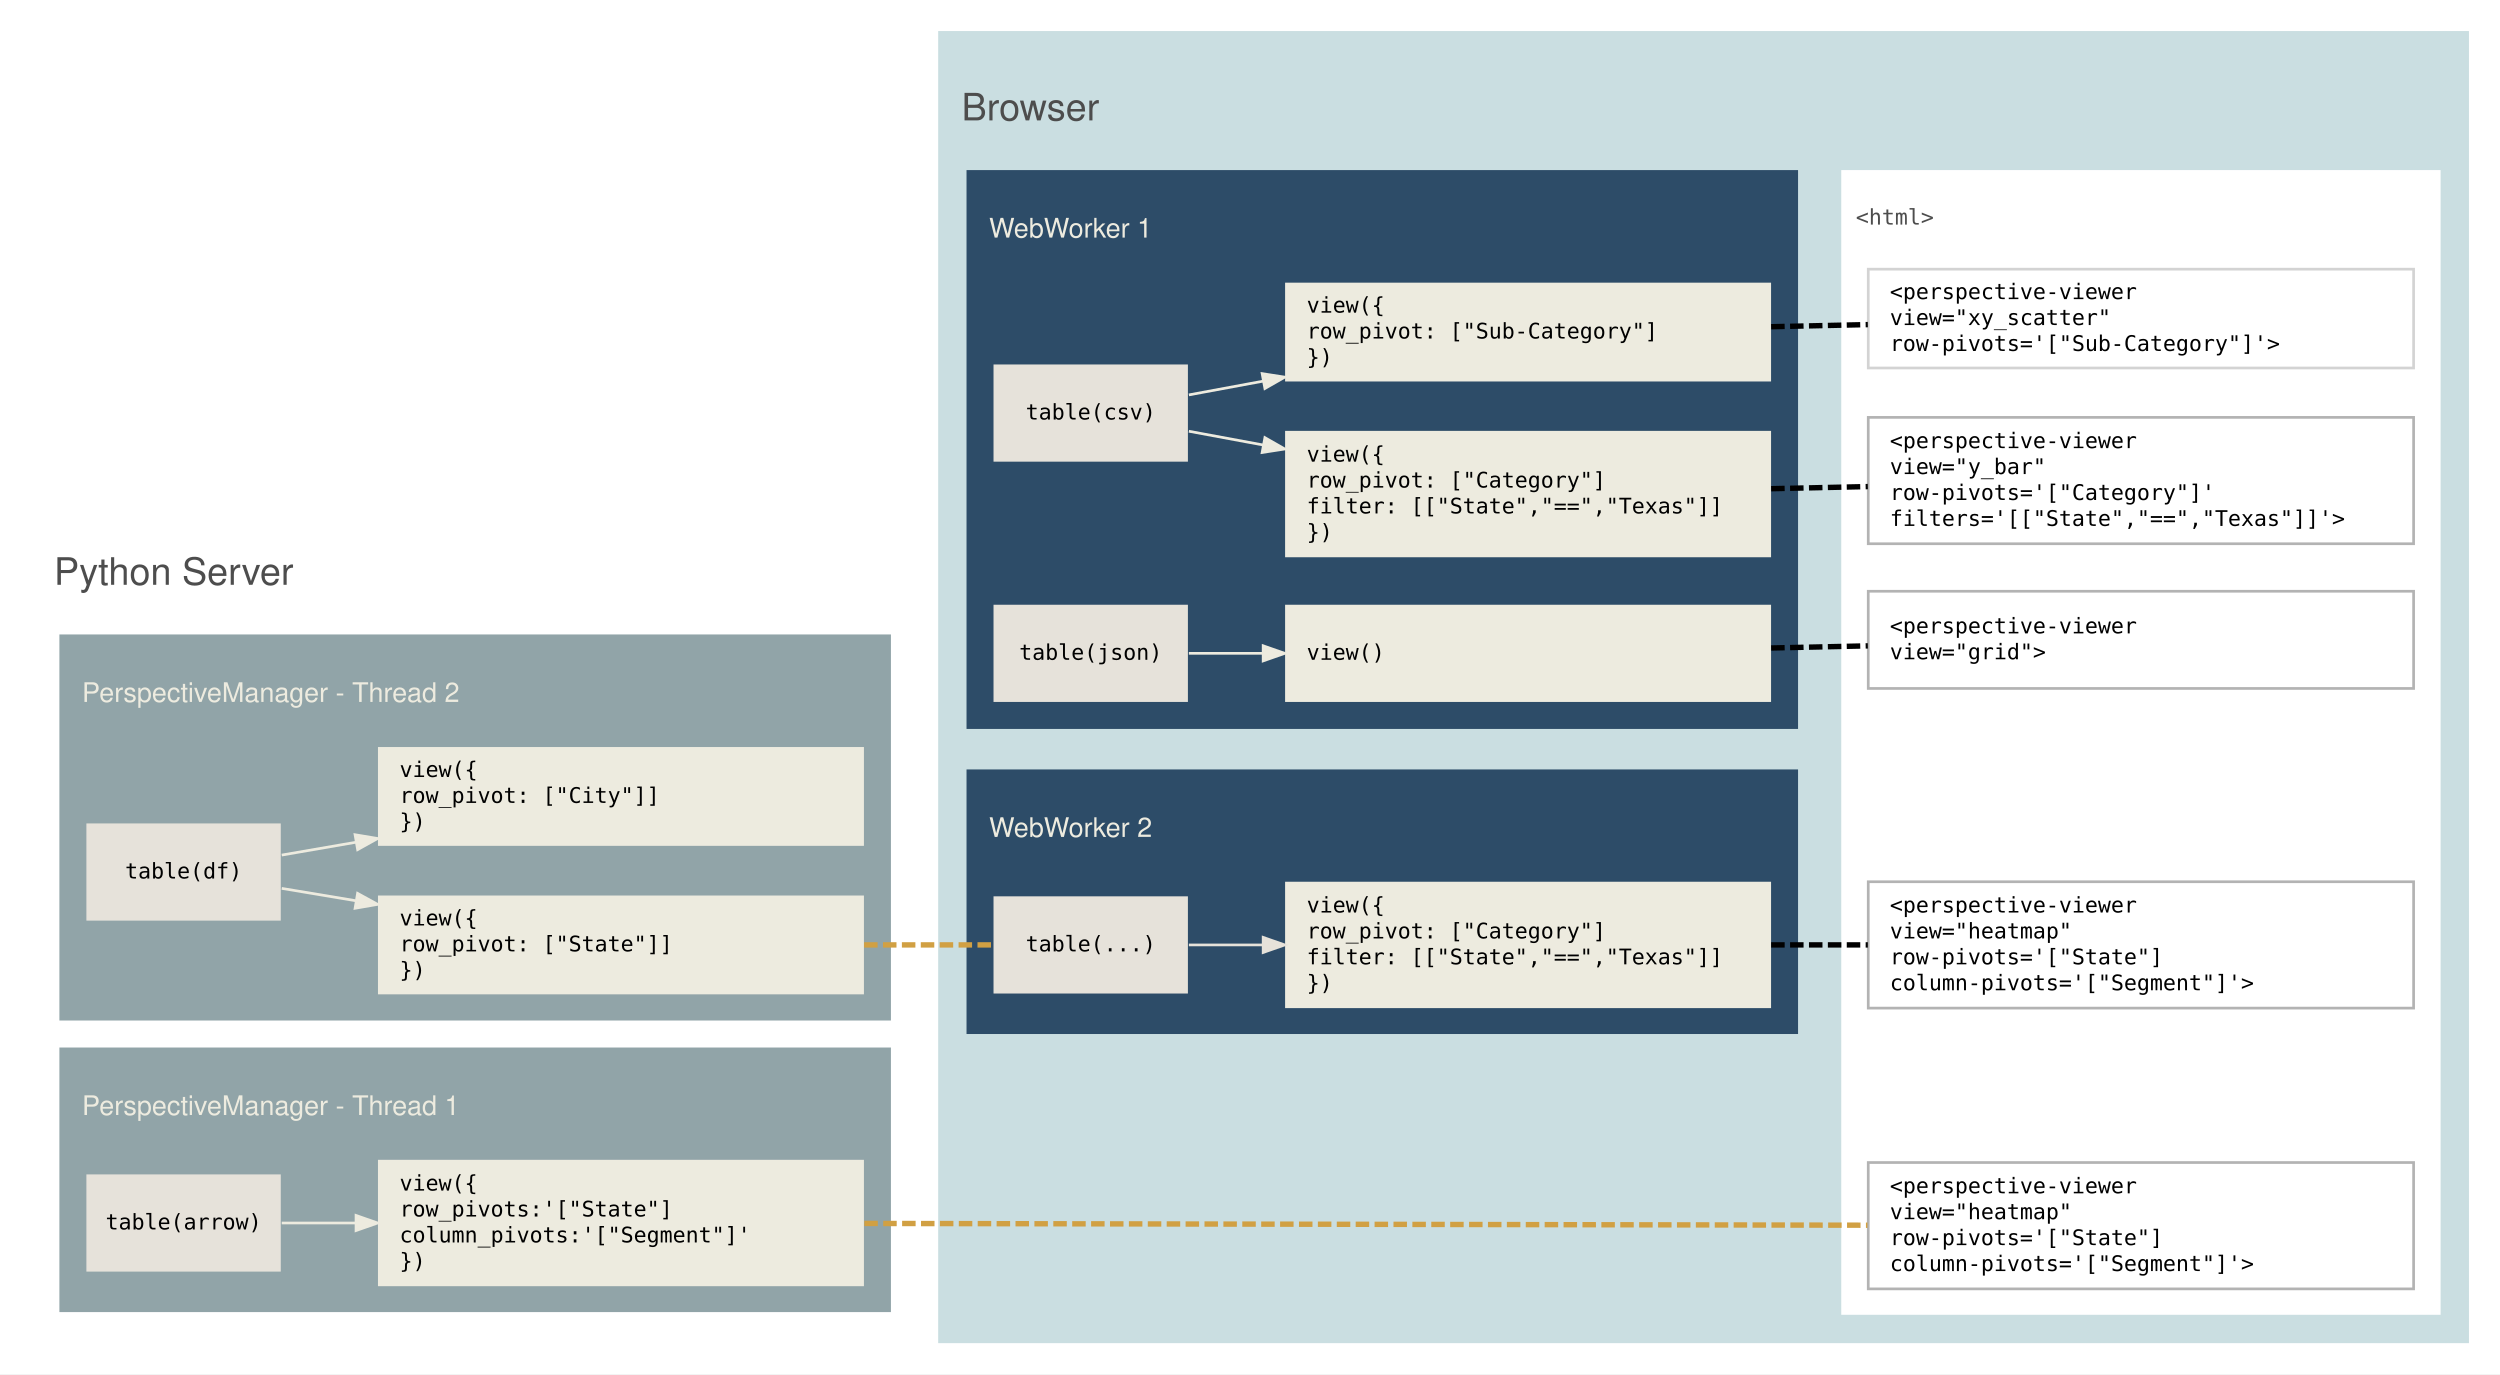
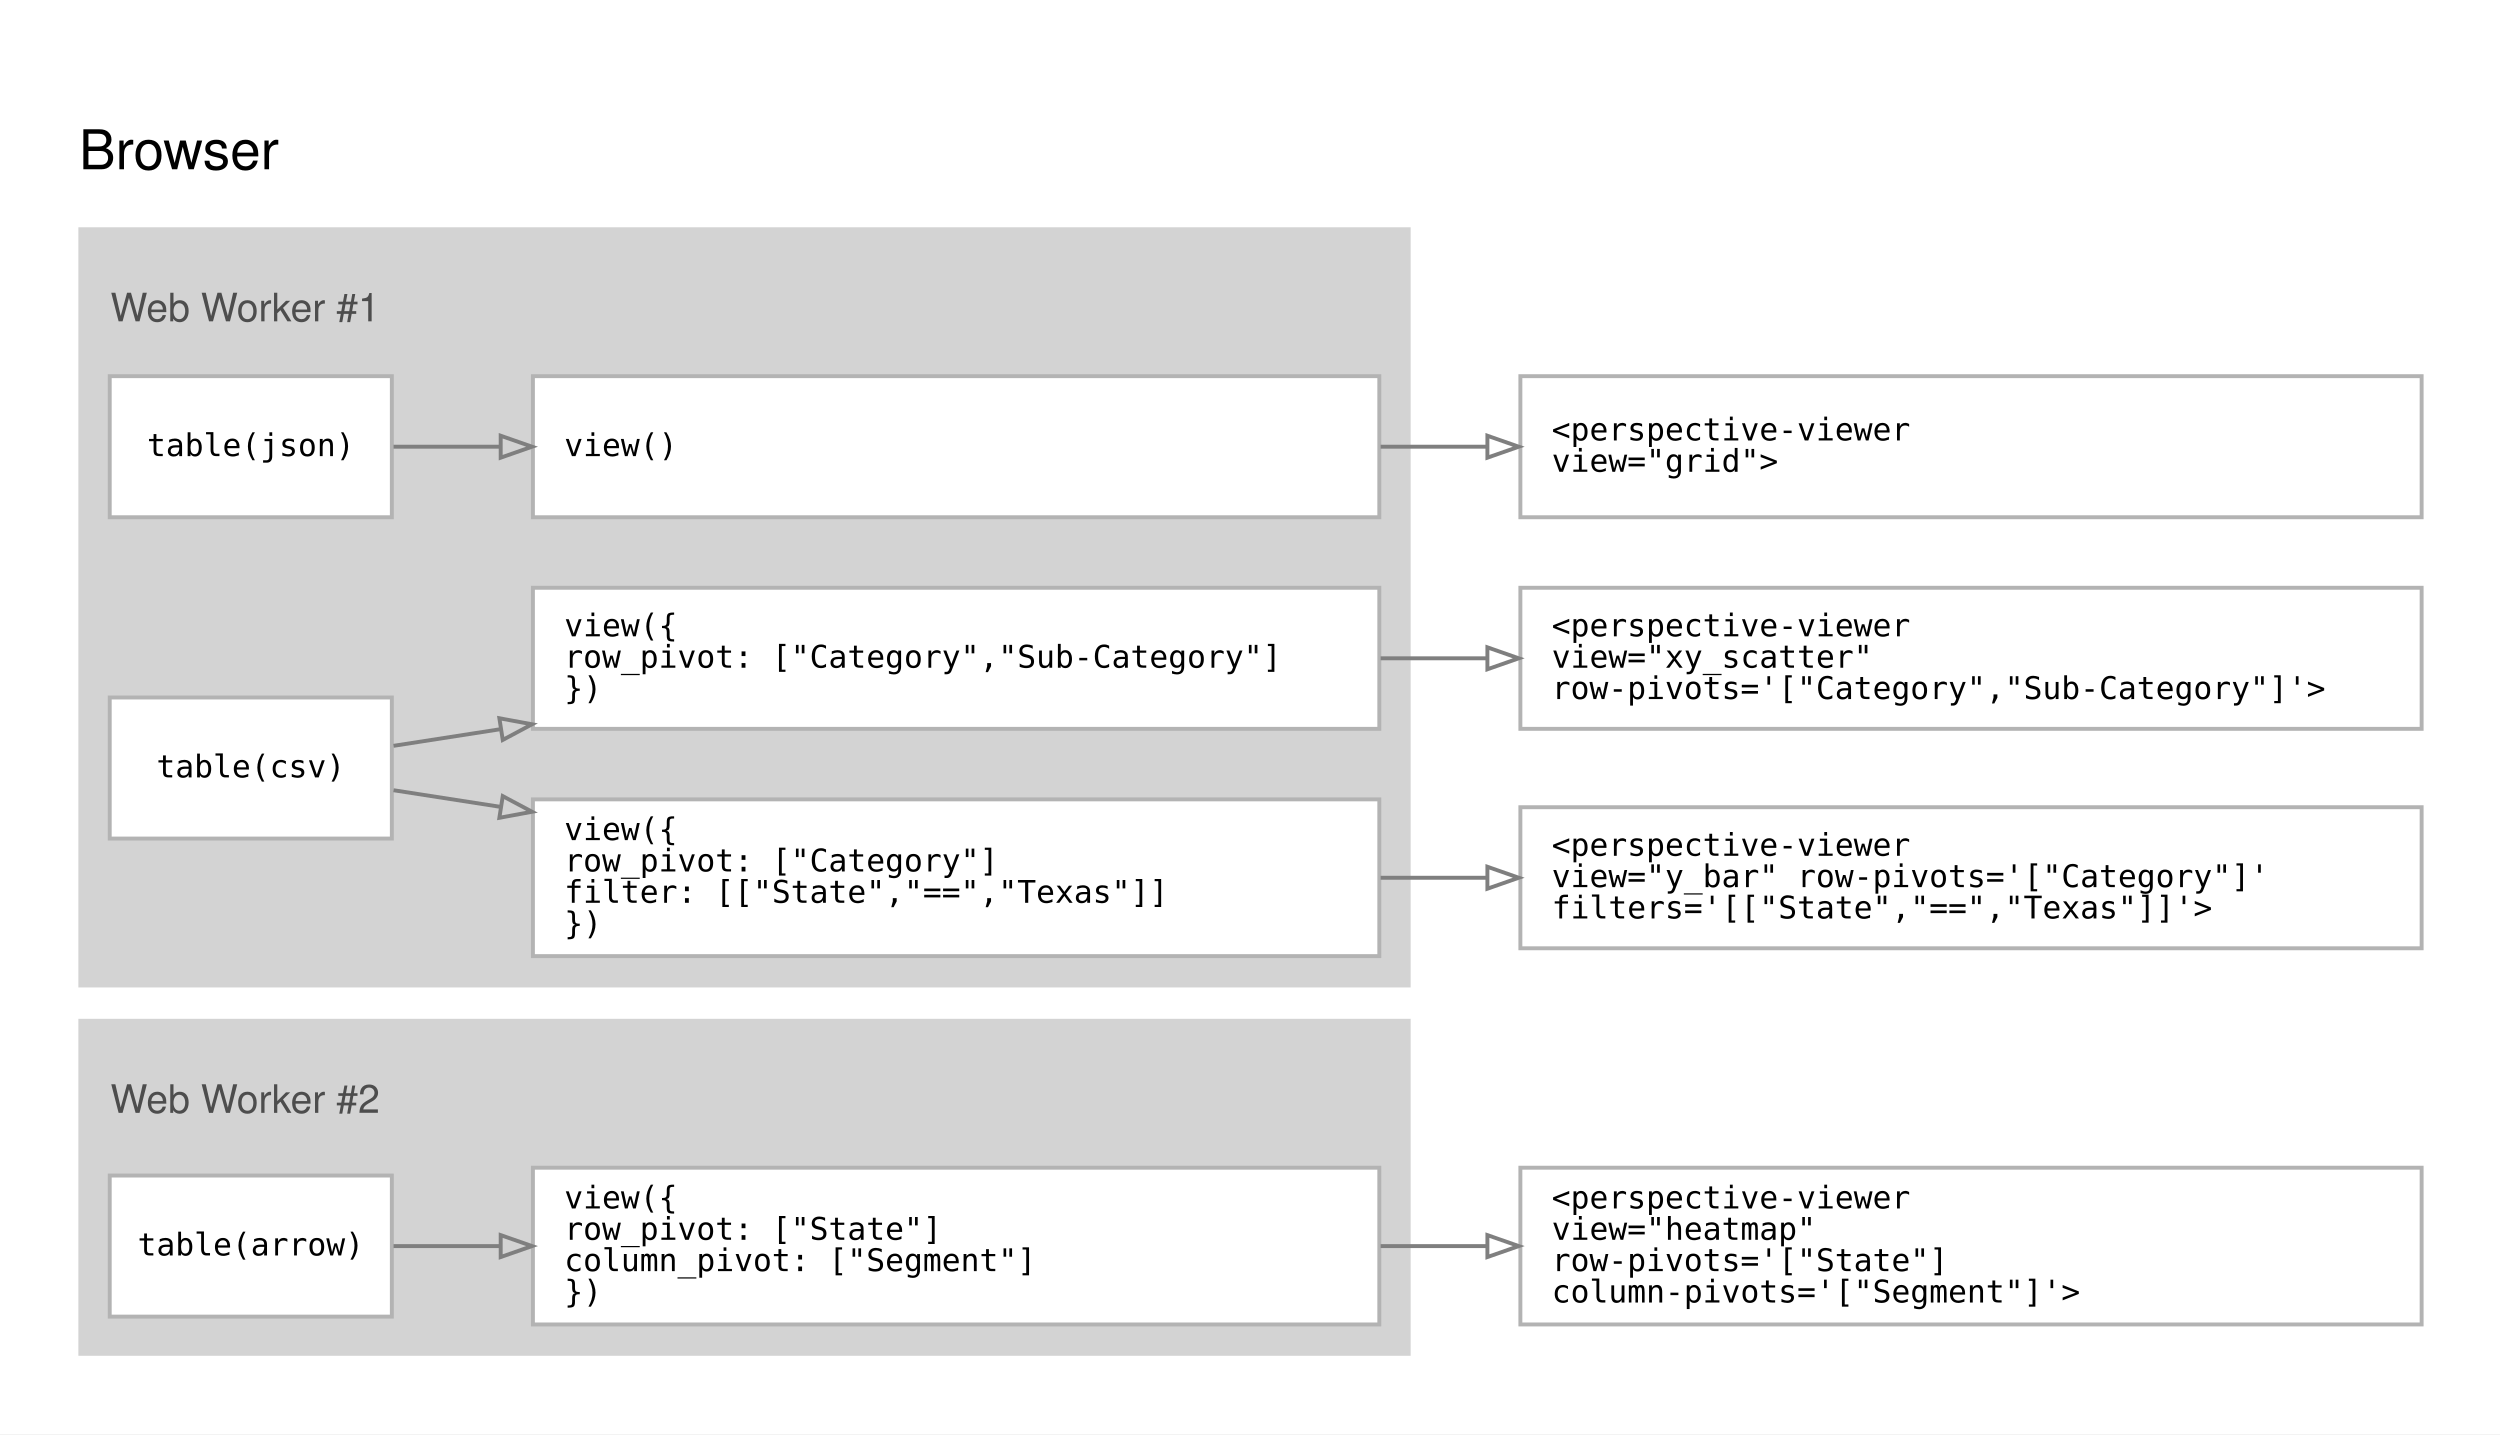
- <svg xmlns="http://www.w3.org/2000/svg" width="926pt" height="509pt" viewBox="0.00 0.00 926.00 509.00">
-   <g id="graph0" class="graph" transform="translate(4,505) scale(1)" data-name="G">
-     <polygon fill="#ffffff" stroke="transparent" points="-4,4 -4,-505 922,-505 922,4 -4,4" style="" />
+ <svg xmlns="http://www.w3.org/2000/svg" width="638pt" height="366pt" viewBox="0.00 0.00 638.00 366.00">
+   <g id="graph0" class="graph" transform="scale(1 1) rotate(0) translate(4 362)">
+     <polygon fill="#ffffff" stroke="transparent" points="-4,4 -4,-362 634,-362 634,4 -4,4" />
    <g id="clust1" class="cluster">
-       <polygon fill="none" stroke="transparent" points="8,-9 8,-321 336,-321 336,-9 8,-9" style="" />
-       <text text-anchor="middle" x="60.344" y="-288.4" font-family="Helvetica,sans-Serif" font-size="14.00" fill="#4d4d4d" style="">Python Server</text>
+       <polygon fill="none" stroke="transparent" points="8,-8 8,-350 622,-350 622,-8 8,-8" />
+       <text text-anchor="middle" x="41.672" y="-318.8" font-family="Helvetica,sans-Serif" font-size="14.00" fill="#000000">Browser</text>
    </g>
    <g id="clust2" class="cluster">
-       <polygon fill="#91a4a8" stroke="transparent" points="18,-127 18,-270 326,-270 326,-127 18,-127" style="" />
-       <text text-anchor="middle" x="96.292" y="-245" font-family="Helvetica,sans-Serif" font-size="10.00" fill="#edebdf" style="">PerspectiveManager - Thread 2</text>
-     </g>
-     <g id="clust3" class="cluster">
-       <polygon fill="#91a4a8" stroke="transparent" points="18,-19 18,-117 326,-117 326,-19 18,-19" style="" />
-       <text text-anchor="middle" x="96.292" y="-92" font-family="Helvetica,sans-Serif" font-size="10.00" fill="#edebdf" style="">PerspectiveManager - Thread 1</text>
+       <polygon fill="#d3d3d3" stroke="transparent" points="16,-110 16,-304 356,-304 356,-110 16,-110" />
+       <text text-anchor="middle" x="58.556" y="-280" font-family="Helvetica,sans-Serif" font-size="10.00" fill="#4d4d4d">Web Worker #1</text>
    </g>
    <g id="clust4" class="cluster">
-       <polygon fill="#cadee1" stroke="#cadee1" points="344,-8 344,-493 910,-493 910,-8 344,-8" style="" />
-       <text text-anchor="middle" x="377.665" y="-460.4" font-family="Helvetica,sans-Serif" font-size="14.00" fill="#4d4d4d" style="">Browser</text>
+       <polygon fill="#d3d3d3" stroke="transparent" points="16,-16 16,-102 356,-102 356,-16 16,-16" />
+       <text text-anchor="middle" x="58.556" y="-78" font-family="Helvetica,sans-Serif" font-size="10.00" fill="#4d4d4d">Web Worker #2</text>
    </g>
-     <g id="clust5" class="cluster">
-       <polygon fill="#2d4c68" stroke="transparent" points="354,-235 354,-442 662,-442 662,-235 354,-235" style="" />
-       <text text-anchor="middle" x="392.555" y="-417" font-family="Helvetica,sans-Serif" font-size="10.00" fill="#edebdf" style="">WebWorker 1</text>
+     <g id="node1" class="node">
+       <polygon fill="#ffffff" stroke="#b3b3b3" points="96,-184 24,-184 24,-148 96,-148 96,-184" />
+       <text text-anchor="middle" x="60" y="-163.6" font-family="monospace" font-size="8.00" fill="#000000">table(csv)</text>
    </g>
-     <g id="clust7" class="cluster">
-       <polygon fill="#2d4c68" stroke="transparent" points="354,-122 354,-220 662,-220 662,-122 354,-122" style="" />
-       <text text-anchor="middle" x="392.555" y="-195" font-family="Helvetica,sans-Serif" font-size="10.00" fill="#edebdf" style="">WebWorker 2</text>
+     <g id="node3" class="node">
+       <polygon fill="#ffffff" stroke="#b3b3b3" points="348,-158 132,-158 132,-118 348,-118 348,-158" />
+       <text text-anchor="start" x="140" y="-147.6" font-family="monospace" font-size="8.00" fill="#000000">view({</text>
+       <text text-anchor="start" x="140" y="-139.6" font-family="monospace" font-size="8.00" fill="#000000">    row_pivot: ["Category"]</text>
+       <text text-anchor="start" x="140" y="-131.6" font-family="monospace" font-size="8.00" fill="#000000">    filter: [["State","==","Texas"]]</text>
+       <text text-anchor="start" x="140" y="-123.6" font-family="monospace" font-size="8.00" fill="#000000">})</text>
    </g>
-     <g id="clust9" class="cluster">
-       <polygon fill="#ffffff" stroke="transparent" points="678,-18 678,-442 900,-442 900,-18 678,-18" style="" />
-       <text text-anchor="middle" x="697.846" y="-421.8" font-family="monospace" font-size="8.00" fill="#4d4d4d" style="">&lt;html&gt;</text>
+     <g id="edge1" class="edge">
+       <path fill="none" stroke="#7f7f7f" d="M96.426,-160.334C104.775,-159.035 114.091,-157.586 123.857,-156.067" />
+       <polygon fill="none" stroke="#7f7f7f" points="124.301,-158.831 131.775,-154.835 123.44,-153.298 124.301,-158.831" />
    </g>
-     <g id="node1" class="node" data-name="table_thread_2">
-       <polygon fill="#e6e2da" stroke="transparent" points="100,-200 28,-200 28,-164 100,-164 100,-200" style="" />
-       <text text-anchor="middle" x="64" y="-179.6" font-family="monospace" font-size="8.00" fill="#000000" style="">table(df)</text>
+     <g id="node4" class="node">
+       <polygon fill="#ffffff" stroke="#b3b3b3" points="348,-212 132,-212 132,-176 348,-176 348,-212" />
+       <text text-anchor="start" x="140" y="-199.6" font-family="monospace" font-size="8.00" fill="#000000">view({</text>
+       <text text-anchor="start" x="140" y="-191.6" font-family="monospace" font-size="8.00" fill="#000000">    row_pivot: ["Category","Sub-Category"]</text>
+       <text text-anchor="start" x="140" y="-183.6" font-family="monospace" font-size="8.00" fill="#000000">})</text>
    </g>
-     <g id="node2" class="node" data-name="view_thread_2">
-       <polygon fill="#edebdf" stroke="transparent" points="316,-173.3 136,-173.3 136,-136.7 316,-136.7 316,-173.3" style="" />
-       <text text-anchor="start" x="144" y="-162.2" font-family="monospace" font-size="8.00" fill="#000000" style="">view({</text>
-       <text text-anchor="start" x="144" y="-152.6" font-family="monospace" font-size="8.00" fill="#000000" style="">    row_pivot: ["State"]]</text>
-       <text text-anchor="start" x="144" y="-143" font-family="monospace" font-size="8.00" fill="#000000" style="">})</text>
+     <g id="edge2" class="edge">
+       <path fill="none" stroke="#7f7f7f" d="M96.426,-171.666C104.775,-172.965 114.091,-174.414 123.857,-175.933" />
+       <polygon fill="none" stroke="#7f7f7f" points="123.44,-178.702 131.775,-177.165 124.301,-173.169 123.44,-178.702" />
    </g>
-     <g id="edge2" class="edge" data-name="table_thread_2-&gt;view_thread_2">
-       <path fill="none" stroke="#edebdf" d="M100.356,-175.941C108.737,-174.544 118.046,-172.992 127.698,-171.384" style="" />
-       <polygon fill="#edebdf" stroke="#edebdf" points="128.444,-174.098 135.875,-170.021 127.523,-168.574 128.444,-174.098" style="" />
+     <g id="node2" class="node">
+       <polygon fill="#ffffff" stroke="#b3b3b3" points="96,-266 24,-266 24,-230 96,-230 96,-266" />
+       <text text-anchor="middle" x="60" y="-245.6" font-family="monospace" font-size="8.00" fill="#000000">table(json)</text>
    </g>
-     <g id="node3" class="node" data-name="view_thread_2_2">
-       <polygon fill="#edebdf" stroke="transparent" points="316,-228.3 136,-228.3 136,-191.7 316,-191.7 316,-228.3" style="" />
-       <text text-anchor="start" x="144" y="-217.2" font-family="monospace" font-size="8.00" fill="#000000" style="">view({</text>
-       <text text-anchor="start" x="144" y="-207.6" font-family="monospace" font-size="8.00" fill="#000000" style="">    row_pivot: ["City"]]</text>
-       <text text-anchor="start" x="144" y="-198" font-family="monospace" font-size="8.00" fill="#000000" style="">})</text>
+     <g id="node5" class="node">
+       <polygon fill="#ffffff" stroke="#b3b3b3" points="348,-266 132,-266 132,-230 348,-230 348,-266" />
+       <text text-anchor="start" x="140" y="-245.6" font-family="monospace" font-size="8.00" fill="#000000">view()</text>
    </g>
-     <g id="edge1" class="edge" data-name="table_thread_2-&gt;view_thread_2_2">
-       <path fill="none" stroke="#edebdf" d="M100.356,-188.284C108.821,-189.747 118.232,-191.374 127.988,-193.06" style="" />
-       <polygon fill="#edebdf" stroke="#edebdf" points="127.514,-195.819 135.875,-194.423 128.468,-190.301 127.514,-195.819" style="" />
+     <g id="edge3" class="edge">
+       <path fill="none" stroke="#7f7f7f" d="M96.426,-248C104.692,-248 113.906,-248 123.567,-248" />
+       <polygon fill="none" stroke="#7f7f7f" points="123.775,-250.8 131.775,-248 123.775,-245.2 123.775,-250.8" />
    </g>
-     <g id="node11" class="node" data-name="table12">
-       <polygon fill="#e6e2da" stroke="transparent" points="436,-173 364,-173 364,-137 436,-137 436,-173" style="" />
-       <text text-anchor="middle" x="400" y="-152.6" font-family="monospace" font-size="8.00" fill="#000000" style="">table(...)</text>
+     <g id="node8" class="node">
+       <polygon fill="#ffffff" stroke="#b3b3b3" points="614,-156 384,-156 384,-120 614,-120 614,-156" />
+       <text text-anchor="start" x="392" y="-143.6" font-family="monospace" font-size="8.00" fill="#000000">&lt;perspective-viewer</text>
+       <text text-anchor="start" x="392" y="-135.6" font-family="monospace" font-size="8.00" fill="#000000">    view="y_bar" row-pivots='["Category"]'</text>
+       <text text-anchor="start" x="392" y="-127.6" font-family="monospace" font-size="8.00" fill="#000000">    filters='[["State","==","Texas"]]'&gt;</text>
    </g>
-     <g id="edge8" class="edge" data-name="view_thread_2-&gt;table12">
-       <path fill="none" stroke="#d1a043" stroke-width="2" stroke-dasharray="5,2" d="M316.058,-155C332.974,-155 349.737,-155 363.782,-155" style="" />
+     <g id="edge5" class="edge">
+       <path fill="none" stroke="#7f7f7f" d="M348.339,-138C357.253,-138 366.306,-138 375.321,-138" />
+       <polygon fill="none" stroke="#7f7f7f" points="375.584,-140.8 383.584,-138 375.584,-135.2 375.584,-140.8" />
    </g>
-     <g id="node4" class="node" data-name="table_thread_1">
-       <polygon fill="#e6e2da" stroke="transparent" points="100,-70 28,-70 28,-34 100,-34 100,-70" style="" />
-       <text text-anchor="middle" x="64" y="-49.6" font-family="monospace" font-size="8.00" fill="#000000" style="">table(arrow)</text>
+     <g id="node9" class="node">
+       <polygon fill="#ffffff" stroke="#b3b3b3" points="614,-212 384,-212 384,-176 614,-176 614,-212" />
+       <text text-anchor="start" x="392" y="-199.6" font-family="monospace" font-size="8.00" fill="#000000">&lt;perspective-viewer</text>
+       <text text-anchor="start" x="392" y="-191.6" font-family="monospace" font-size="8.00" fill="#000000">    view="xy_scatter"</text>
+       <text text-anchor="start" x="392" y="-183.6" font-family="monospace" font-size="8.00" fill="#000000">    row-pivots='["Category","Sub-Category"]'&gt;</text>
    </g>
-     <g id="node5" class="node" data-name="view_thread_1">
-       <polygon fill="#edebdf" stroke="transparent" points="316,-75.402 136,-75.402 136,-28.598 316,-28.598 316,-75.402" style="" />
-       <text text-anchor="start" x="144" y="-64" font-family="monospace" font-size="8.00" fill="#000000" style="">view({</text>
-       <text text-anchor="start" x="144" y="-54.4" font-family="monospace" font-size="8.00" fill="#000000" style="">    row_pivots:'["State"]</text>
-       <text text-anchor="start" x="144" y="-44.8" font-family="monospace" font-size="8.00" fill="#000000" style="">    column_pivots:'["Segment"]'</text>
-       <text text-anchor="start" x="144" y="-35.2" font-family="monospace" font-size="8.00" fill="#000000" style="">})</text>
+     <g id="edge6" class="edge">
+       <path fill="none" stroke="#7f7f7f" d="M348.339,-194C357.253,-194 366.306,-194 375.321,-194" />
+       <polygon fill="none" stroke="#7f7f7f" points="375.584,-196.8 383.584,-194 375.584,-191.2 375.584,-196.8" />
    </g>
-     <g id="edge3" class="edge" data-name="table_thread_1-&gt;view_thread_1">
-       <path fill="none" stroke="#edebdf" d="M100.356,-52C108.737,-52 118.046,-52 127.698,-52" style="" />
-       <polygon fill="#edebdf" stroke="#edebdf" points="127.875,-54.8 135.875,-52 127.874,-49.2 127.875,-54.8" style="" />
+     <g id="node10" class="node">
+       <polygon fill="#ffffff" stroke="#b3b3b3" points="614,-266 384,-266 384,-230 614,-230 614,-266" />
+       <text text-anchor="start" x="392" y="-249.6" font-family="monospace" font-size="8.00" fill="#000000">&lt;perspective-viewer</text>
+       <text text-anchor="start" x="392" y="-241.6" font-family="monospace" font-size="8.00" fill="#000000">    view="grid"&gt;</text>
    </g>
-     <g id="node19" class="node" data-name="viewer4">
-       <polygon fill="#ffffff" stroke="#b3b3b3" points="890,-74.402 688,-74.402 688,-27.598 890,-27.598 890,-74.402" style="" />
-       <text text-anchor="start" x="696" y="-63" font-family="monospace" font-size="8.00" fill="#000000" style="">&lt;perspective-viewer</text>
-       <text text-anchor="start" x="696" y="-53.4" font-family="monospace" font-size="8.00" fill="#000000" style="">    view="heatmap"</text>
-       <text text-anchor="start" x="696" y="-43.8" font-family="monospace" font-size="8.00" fill="#000000" style="">    row-pivots='["State"]</text>
-       <text text-anchor="start" x="696" y="-34.2" font-family="monospace" font-size="8.00" fill="#000000" style="">    column-pivots='["Segment"]'&gt;</text>
+     <g id="edge7" class="edge">
+       <path fill="none" stroke="#7f7f7f" d="M348.339,-248C357.253,-248 366.306,-248 375.321,-248" />
+       <polygon fill="none" stroke="#7f7f7f" points="375.584,-250.8 383.584,-248 375.584,-245.2 375.584,-250.8" />
    </g>
-     <g id="edge12" class="edge" data-name="view_thread_1-&gt;viewer4">
-       <path fill="none" stroke="#d1a043" stroke-width="2" stroke-dasharray="5,2" d="M316.143,-51.84C417.568,-51.66 581.926,-51.368 687.708,-51.18" style="" />
+     <g id="node6" class="node">
+       <polygon fill="#ffffff" stroke="#b3b3b3" points="96,-62 24,-62 24,-26 96,-26 96,-62" />
+       <text text-anchor="middle" x="60" y="-41.6" font-family="monospace" font-size="8.00" fill="#000000">table(arrow)</text>
    </g>
-     <g id="node6" class="node" data-name="table1">
-       <polygon fill="#e6e2da" stroke="transparent" points="436,-370 364,-370 364,-334 436,-334 436,-370" style="" />
-       <text text-anchor="middle" x="400" y="-349.6" font-family="monospace" font-size="8.00" fill="#000000" style="">table(csv)</text>
+     <g id="node7" class="node">
+       <polygon fill="#ffffff" stroke="#b3b3b3" points="348,-64 132,-64 132,-24 348,-24 348,-64" />
+       <text text-anchor="start" x="140" y="-53.6" font-family="monospace" font-size="8.00" fill="#000000">view({</text>
+       <text text-anchor="start" x="140" y="-45.6" font-family="monospace" font-size="8.00" fill="#000000">    row_pivot: ["State"]</text>
+       <text text-anchor="start" x="140" y="-37.6" font-family="monospace" font-size="8.00" fill="#000000">    column_pivot: ["Segment"]</text>
+       <text text-anchor="start" x="140" y="-29.6" font-family="monospace" font-size="8.00" fill="#000000">})</text>
    </g>
-     <g id="node8" class="node" data-name="view1">
-       <polygon fill="#edebdf" stroke="transparent" points="652,-345.402 472,-345.402 472,-298.598 652,-298.598 652,-345.402" style="" />
-       <text text-anchor="start" x="480" y="-334" font-family="monospace" font-size="8.00" fill="#000000" style="">view({</text>
-       <text text-anchor="start" x="480" y="-324.4" font-family="monospace" font-size="8.00" fill="#000000" style="">    row_pivot: ["Category"]</text>
-       <text text-anchor="start" x="480" y="-314.8" font-family="monospace" font-size="8.00" fill="#000000" style="">    filter: [["State","==","Texas"]]</text>
-       <text text-anchor="start" x="480" y="-305.2" font-family="monospace" font-size="8.00" fill="#000000" style="">})</text>
+     <g id="edge4" class="edge">
+       <path fill="none" stroke="#7f7f7f" d="M96.426,-44C104.692,-44 113.906,-44 123.567,-44" />
+       <polygon fill="none" stroke="#7f7f7f" points="123.775,-46.8 131.775,-44 123.775,-41.2 123.775,-46.8" />
    </g>
-     <g id="edge4" class="edge" data-name="table1-&gt;view1">
-       <path fill="none" stroke="#edebdf" d="M436.356,-345.267C444.821,-343.7 454.232,-341.957 463.988,-340.15" style="" />
-       <polygon fill="#edebdf" stroke="#edebdf" points="464.518,-342.9 471.875,-338.69 463.498,-337.394 464.518,-342.9" style="" />
+     <g id="node11" class="node">
+       <polygon fill="#ffffff" stroke="#b3b3b3" points="614,-64 384,-64 384,-24 614,-24 614,-64" />
+       <text text-anchor="start" x="392" y="-53.6" font-family="monospace" font-size="8.00" fill="#000000">&lt;perspective-viewer</text>
+       <text text-anchor="start" x="392" y="-45.6" font-family="monospace" font-size="8.00" fill="#000000">    view="heatmap"</text>
+       <text text-anchor="start" x="392" y="-37.6" font-family="monospace" font-size="8.00" fill="#000000">    row-pivots='["State"]</text>
+       <text text-anchor="start" x="392" y="-29.6" font-family="monospace" font-size="8.00" fill="#000000">    column-pivots='["Segment"]'&gt;</text>
    </g>
-     <g id="node9" class="node" data-name="view2">
-       <polygon fill="#edebdf" stroke="transparent" points="652,-400.3 472,-400.3 472,-363.7 652,-363.7 652,-400.3" style="" />
-       <text text-anchor="start" x="480" y="-389.2" font-family="monospace" font-size="8.00" fill="#000000" style="">view({</text>
-       <text text-anchor="start" x="480" y="-379.6" font-family="monospace" font-size="8.00" fill="#000000" style="">    row_pivot: ["Sub-Category"]</text>
-       <text text-anchor="start" x="480" y="-370" font-family="monospace" font-size="8.00" fill="#000000" style="">})</text>
-     </g>
-     <g id="edge5" class="edge" data-name="table1-&gt;view2">
-       <path fill="none" stroke="#edebdf" d="M436.356,-358.733C444.821,-360.3 454.232,-362.043 463.988,-363.85" style="" />
-       <polygon fill="#edebdf" stroke="#edebdf" points="463.498,-366.606 471.875,-365.31 464.518,-361.1 463.498,-366.606" style="" />
-     </g>
-     <g id="node7" class="node" data-name="table_remote_view">
-       <polygon fill="#e6e2da" stroke="transparent" points="436,-281 364,-281 364,-245 436,-245 436,-281" style="" />
-       <text text-anchor="middle" x="400" y="-260.6" font-family="monospace" font-size="8.00" fill="#000000" style="">table(json)</text>
-     </g>
-     <g id="node10" class="node" data-name="view3">
-       <polygon fill="#edebdf" stroke="transparent" points="652,-281 472,-281 472,-245 652,-245 652,-281" style="" />
-       <text text-anchor="start" x="480" y="-260.6" font-family="monospace" font-size="8.00" fill="#000000" style="">view()</text>
-     </g>
-     <g id="edge6" class="edge" data-name="table_remote_view-&gt;view3">
-       <path fill="none" stroke="#edebdf" d="M436.356,-263C444.737,-263 454.046,-263 463.698,-263" style="" />
-       <polygon fill="#edebdf" stroke="#edebdf" points="463.875,-265.8 471.875,-263 463.875,-260.2 463.875,-265.8" style="" />
-     </g>
-     <g id="node13" class="node" data-name="viewer1">
-       <polygon fill="#ffffff" stroke="#b3b3b3" points="890,-350.402 688,-350.402 688,-303.598 890,-303.598 890,-350.402" style="" />
-       <text text-anchor="start" x="696" y="-339" font-family="monospace" font-size="8.00" fill="#000000" style="">&lt;perspective-viewer</text>
-       <text text-anchor="start" x="696" y="-329.4" font-family="monospace" font-size="8.00" fill="#000000" style="">    view="y_bar"</text>
-       <text text-anchor="start" x="696" y="-319.8" font-family="monospace" font-size="8.00" fill="#000000" style="">    row-pivots='["Category"]'</text>
-       <text text-anchor="start" x="696" y="-310.2" font-family="monospace" font-size="8.00" fill="#000000" style="">    filters='[["State","==","Texas"]]'&gt;</text>
-     </g>
-     <g id="edge9" class="edge" data-name="view1-&gt;viewer1">
-       <path fill="none" stroke="#000000" stroke-width="2" stroke-dasharray="5,2" d="M652.042,-323.983C663.802,-324.242 675.913,-324.509 687.839,-324.772" style="" />
-     </g>
-     <g id="node14" class="node" data-name="viewer2">
-       <polygon fill="#ffffff" stroke="#d3d3d3" points="890,-405.3 688,-405.3 688,-368.7 890,-368.7 890,-405.3" style="" />
-       <text text-anchor="start" x="696" y="-394.2" font-family="monospace" font-size="8.00" fill="#000000" style="">&lt;perspective-viewer</text>
-       <text text-anchor="start" x="696" y="-384.6" font-family="monospace" font-size="8.00" fill="#000000" style="">    view="xy_scatter"</text>
-       <text text-anchor="start" x="696" y="-375" font-family="monospace" font-size="8.00" fill="#000000" style="">    row-pivots='["Sub-Category"]'&gt;</text>
-     </g>
-     <g id="edge10" class="edge" data-name="view2-&gt;viewer2">
-       <path fill="none" stroke="#000000" stroke-width="2" stroke-dasharray="5,2" d="M652.042,-383.983C663.802,-384.242 675.913,-384.509 687.839,-384.772" style="" />
-     </g>
-     <g id="node15" class="node" data-name="viewer3">
-       <polygon fill="#ffffff" stroke="#b3b3b3" points="890,-286 688,-286 688,-250 890,-250 890,-286" style="" />
-       <text text-anchor="start" x="696" y="-270.4" font-family="monospace" font-size="8.00" fill="#000000" style="">&lt;perspective-viewer</text>
-       <text text-anchor="start" x="696" y="-260.8" font-family="monospace" font-size="8.00" fill="#000000" style="">    view="grid"&gt;</text>
-     </g>
-     <g id="edge11" class="edge" data-name="view3-&gt;viewer3">
-       <path fill="none" stroke="#000000" stroke-width="2" stroke-dasharray="5,2" d="M652.042,-264.983C663.802,-265.242 675.913,-265.509 687.839,-265.772" style="" />
-     </g>
-     <g id="node12" class="node" data-name="view12">
-       <polygon fill="#edebdf" stroke="transparent" points="652,-178.402 472,-178.402 472,-131.598 652,-131.598 652,-178.402" style="" />
-       <text text-anchor="start" x="480" y="-167" font-family="monospace" font-size="8.00" fill="#000000" style="">view({</text>
-       <text text-anchor="start" x="480" y="-157.4" font-family="monospace" font-size="8.00" fill="#000000" style="">    row_pivot: ["Category"]</text>
-       <text text-anchor="start" x="480" y="-147.8" font-family="monospace" font-size="8.00" fill="#000000" style="">    filter: [["State","==","Texas"]]</text>
-       <text text-anchor="start" x="480" y="-138.2" font-family="monospace" font-size="8.00" fill="#000000" style="">})</text>
-     </g>
-     <g id="edge7" class="edge" data-name="table12-&gt;view12">
-       <path fill="none" stroke="#e6e2da" d="M436.356,-155C444.737,-155 454.046,-155 463.698,-155" style="" />
-       <polygon fill="#e6e2da" stroke="#e6e2da" points="463.875,-157.8 471.875,-155 463.875,-152.2 463.875,-157.8" style="" />
-     </g>
-     <g id="node17" class="node" data-name="viewer5">
-       <polygon fill="#ffffff" stroke="#b3b3b3" points="890,-178.402 688,-178.402 688,-131.598 890,-131.598 890,-178.402" style="" />
-       <text text-anchor="start" x="696" y="-167" font-family="monospace" font-size="8.00" fill="#000000" style="">&lt;perspective-viewer</text>
-       <text text-anchor="start" x="696" y="-157.4" font-family="monospace" font-size="8.00" fill="#000000" style="">    view="heatmap"</text>
-       <text text-anchor="start" x="696" y="-147.8" font-family="monospace" font-size="8.00" fill="#000000" style="">    row-pivots='["State"]</text>
-       <text text-anchor="start" x="696" y="-138.2" font-family="monospace" font-size="8.00" fill="#000000" style="">    column-pivots='["Segment"]'&gt;</text>
-     </g>
-     <g id="edge13" class="edge" data-name="view12-&gt;viewer5">
-       <path fill="none" stroke="#000000" stroke-width="2" stroke-dasharray="5,2" d="M652.042,-155C663.802,-155 675.913,-155 687.839,-155" style="" />
+     <g id="edge8" class="edge">
+       <path fill="none" stroke="#7f7f7f" d="M348.339,-44C357.253,-44 366.306,-44 375.321,-44" />
+       <polygon fill="none" stroke="#7f7f7f" points="375.584,-46.8 383.584,-44 375.584,-41.2 375.584,-46.8" />
    </g>
  </g>
</svg>
